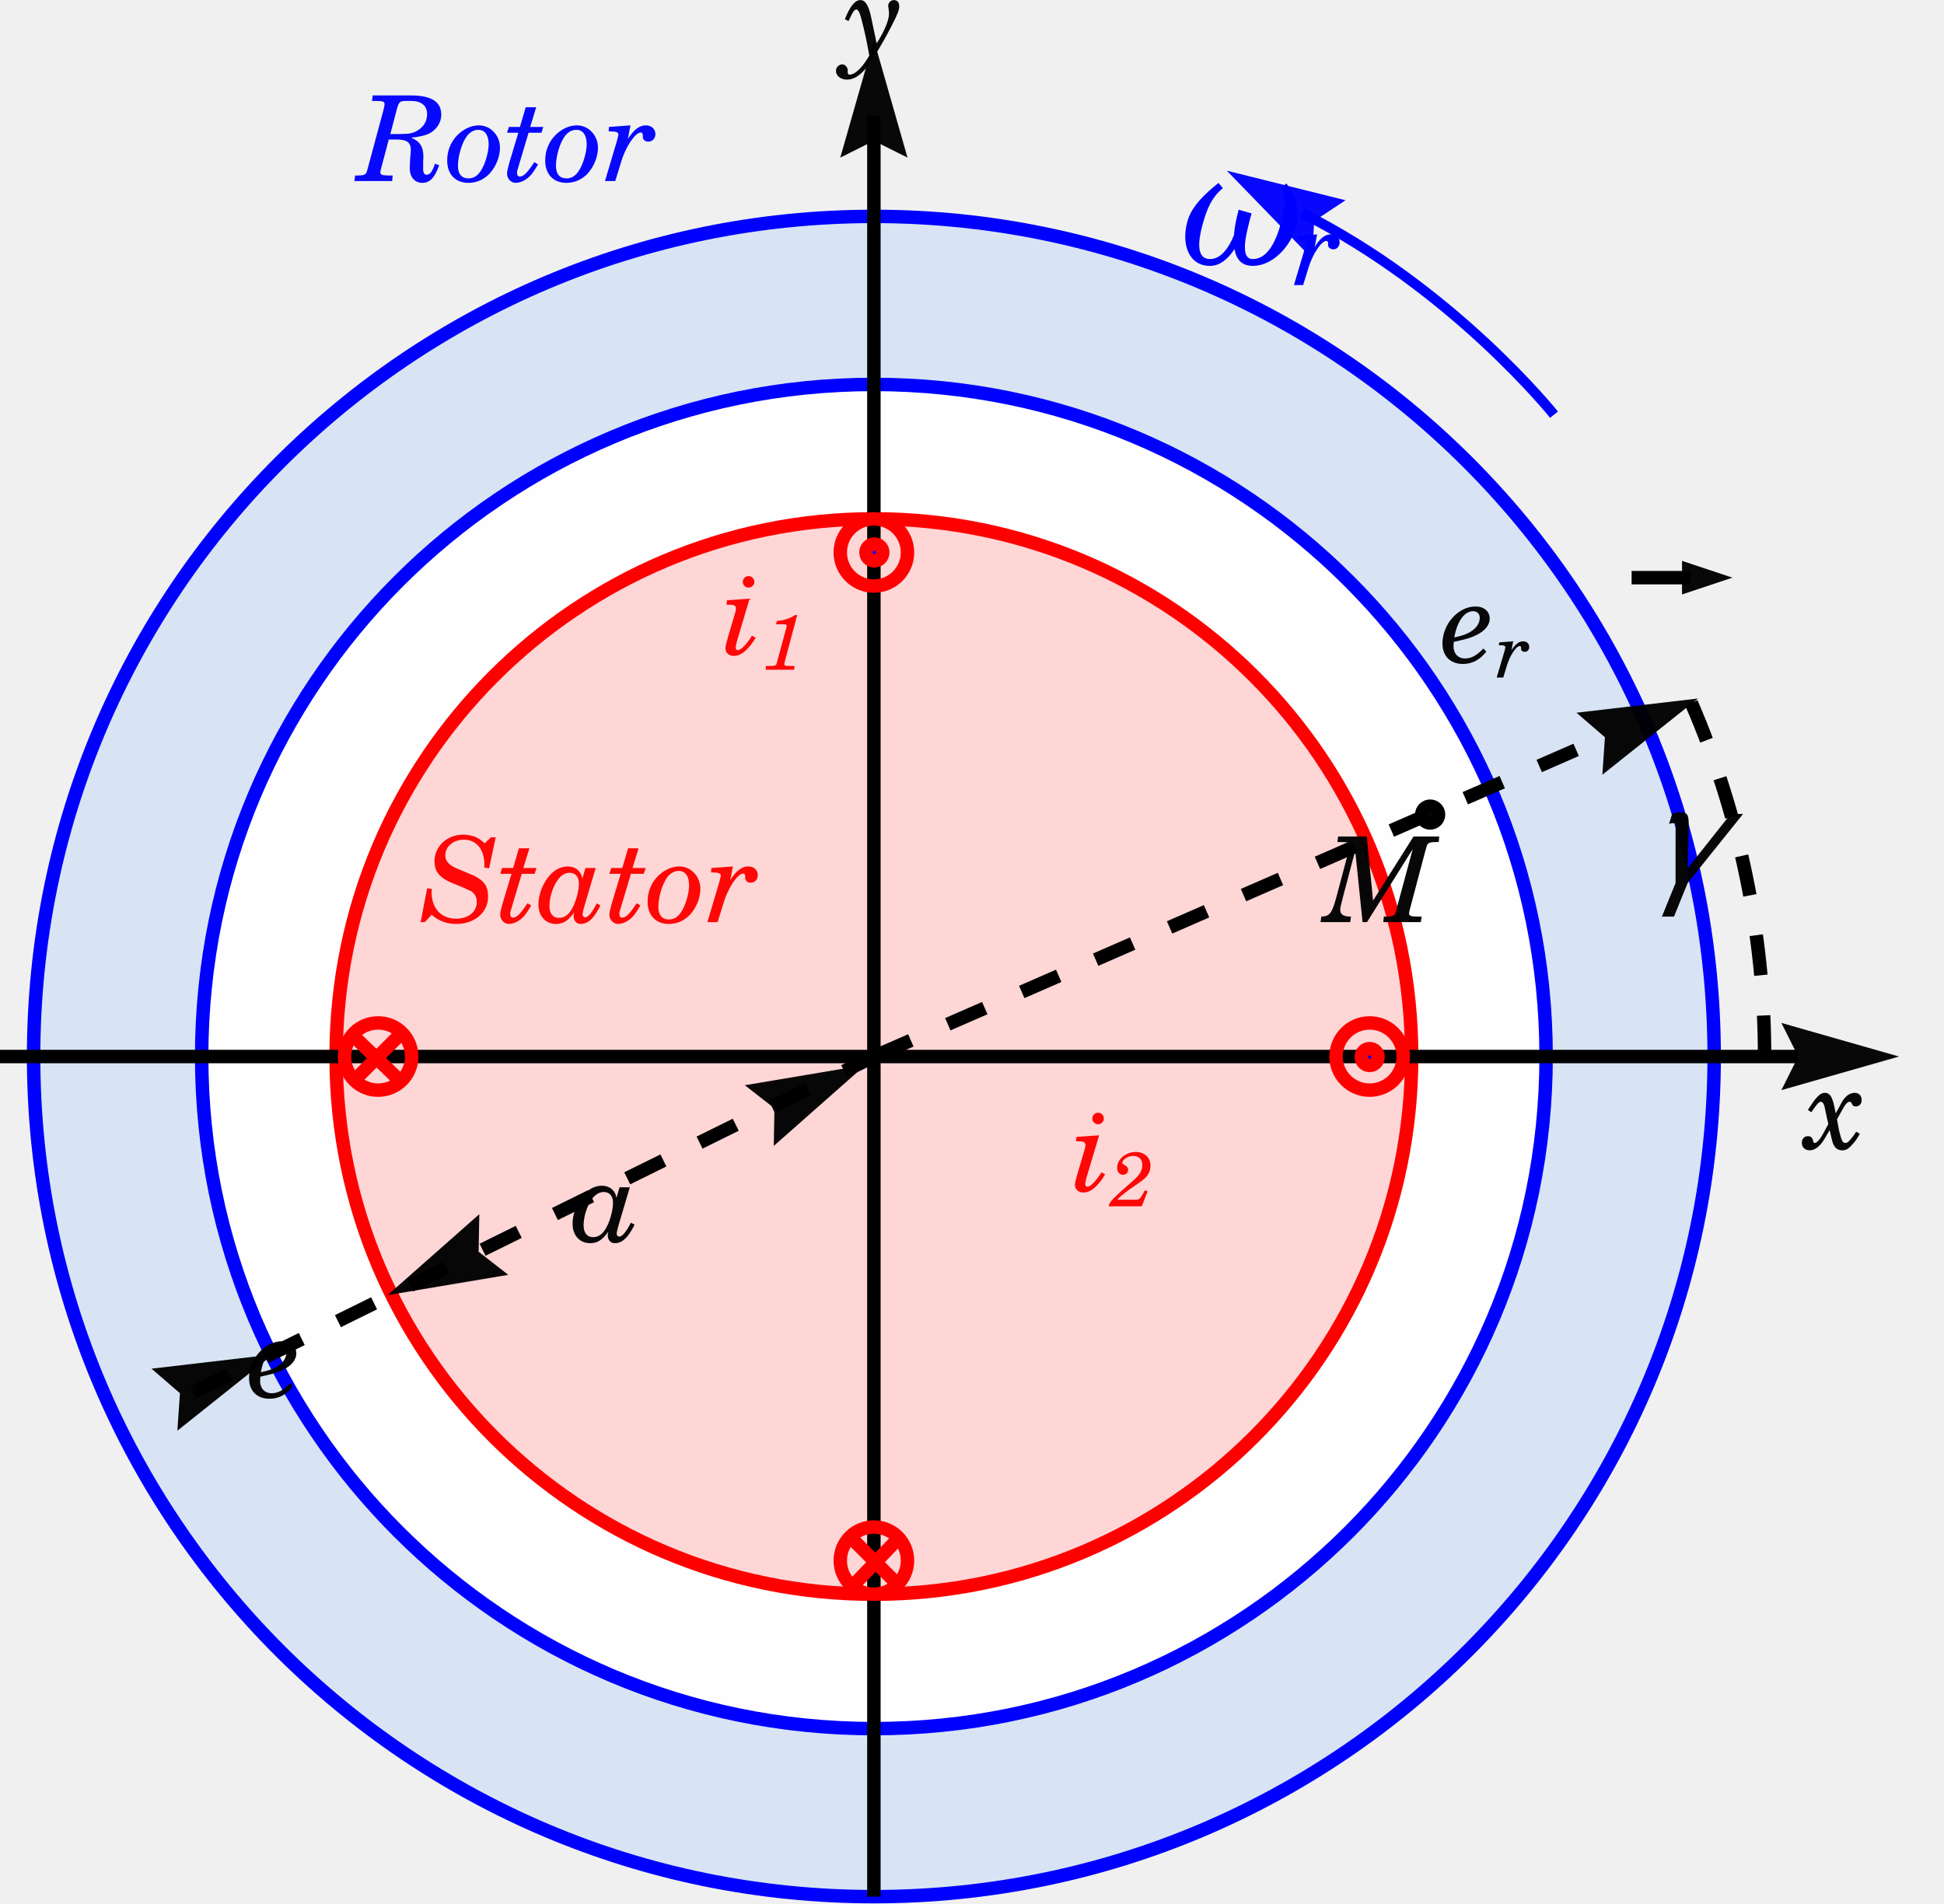
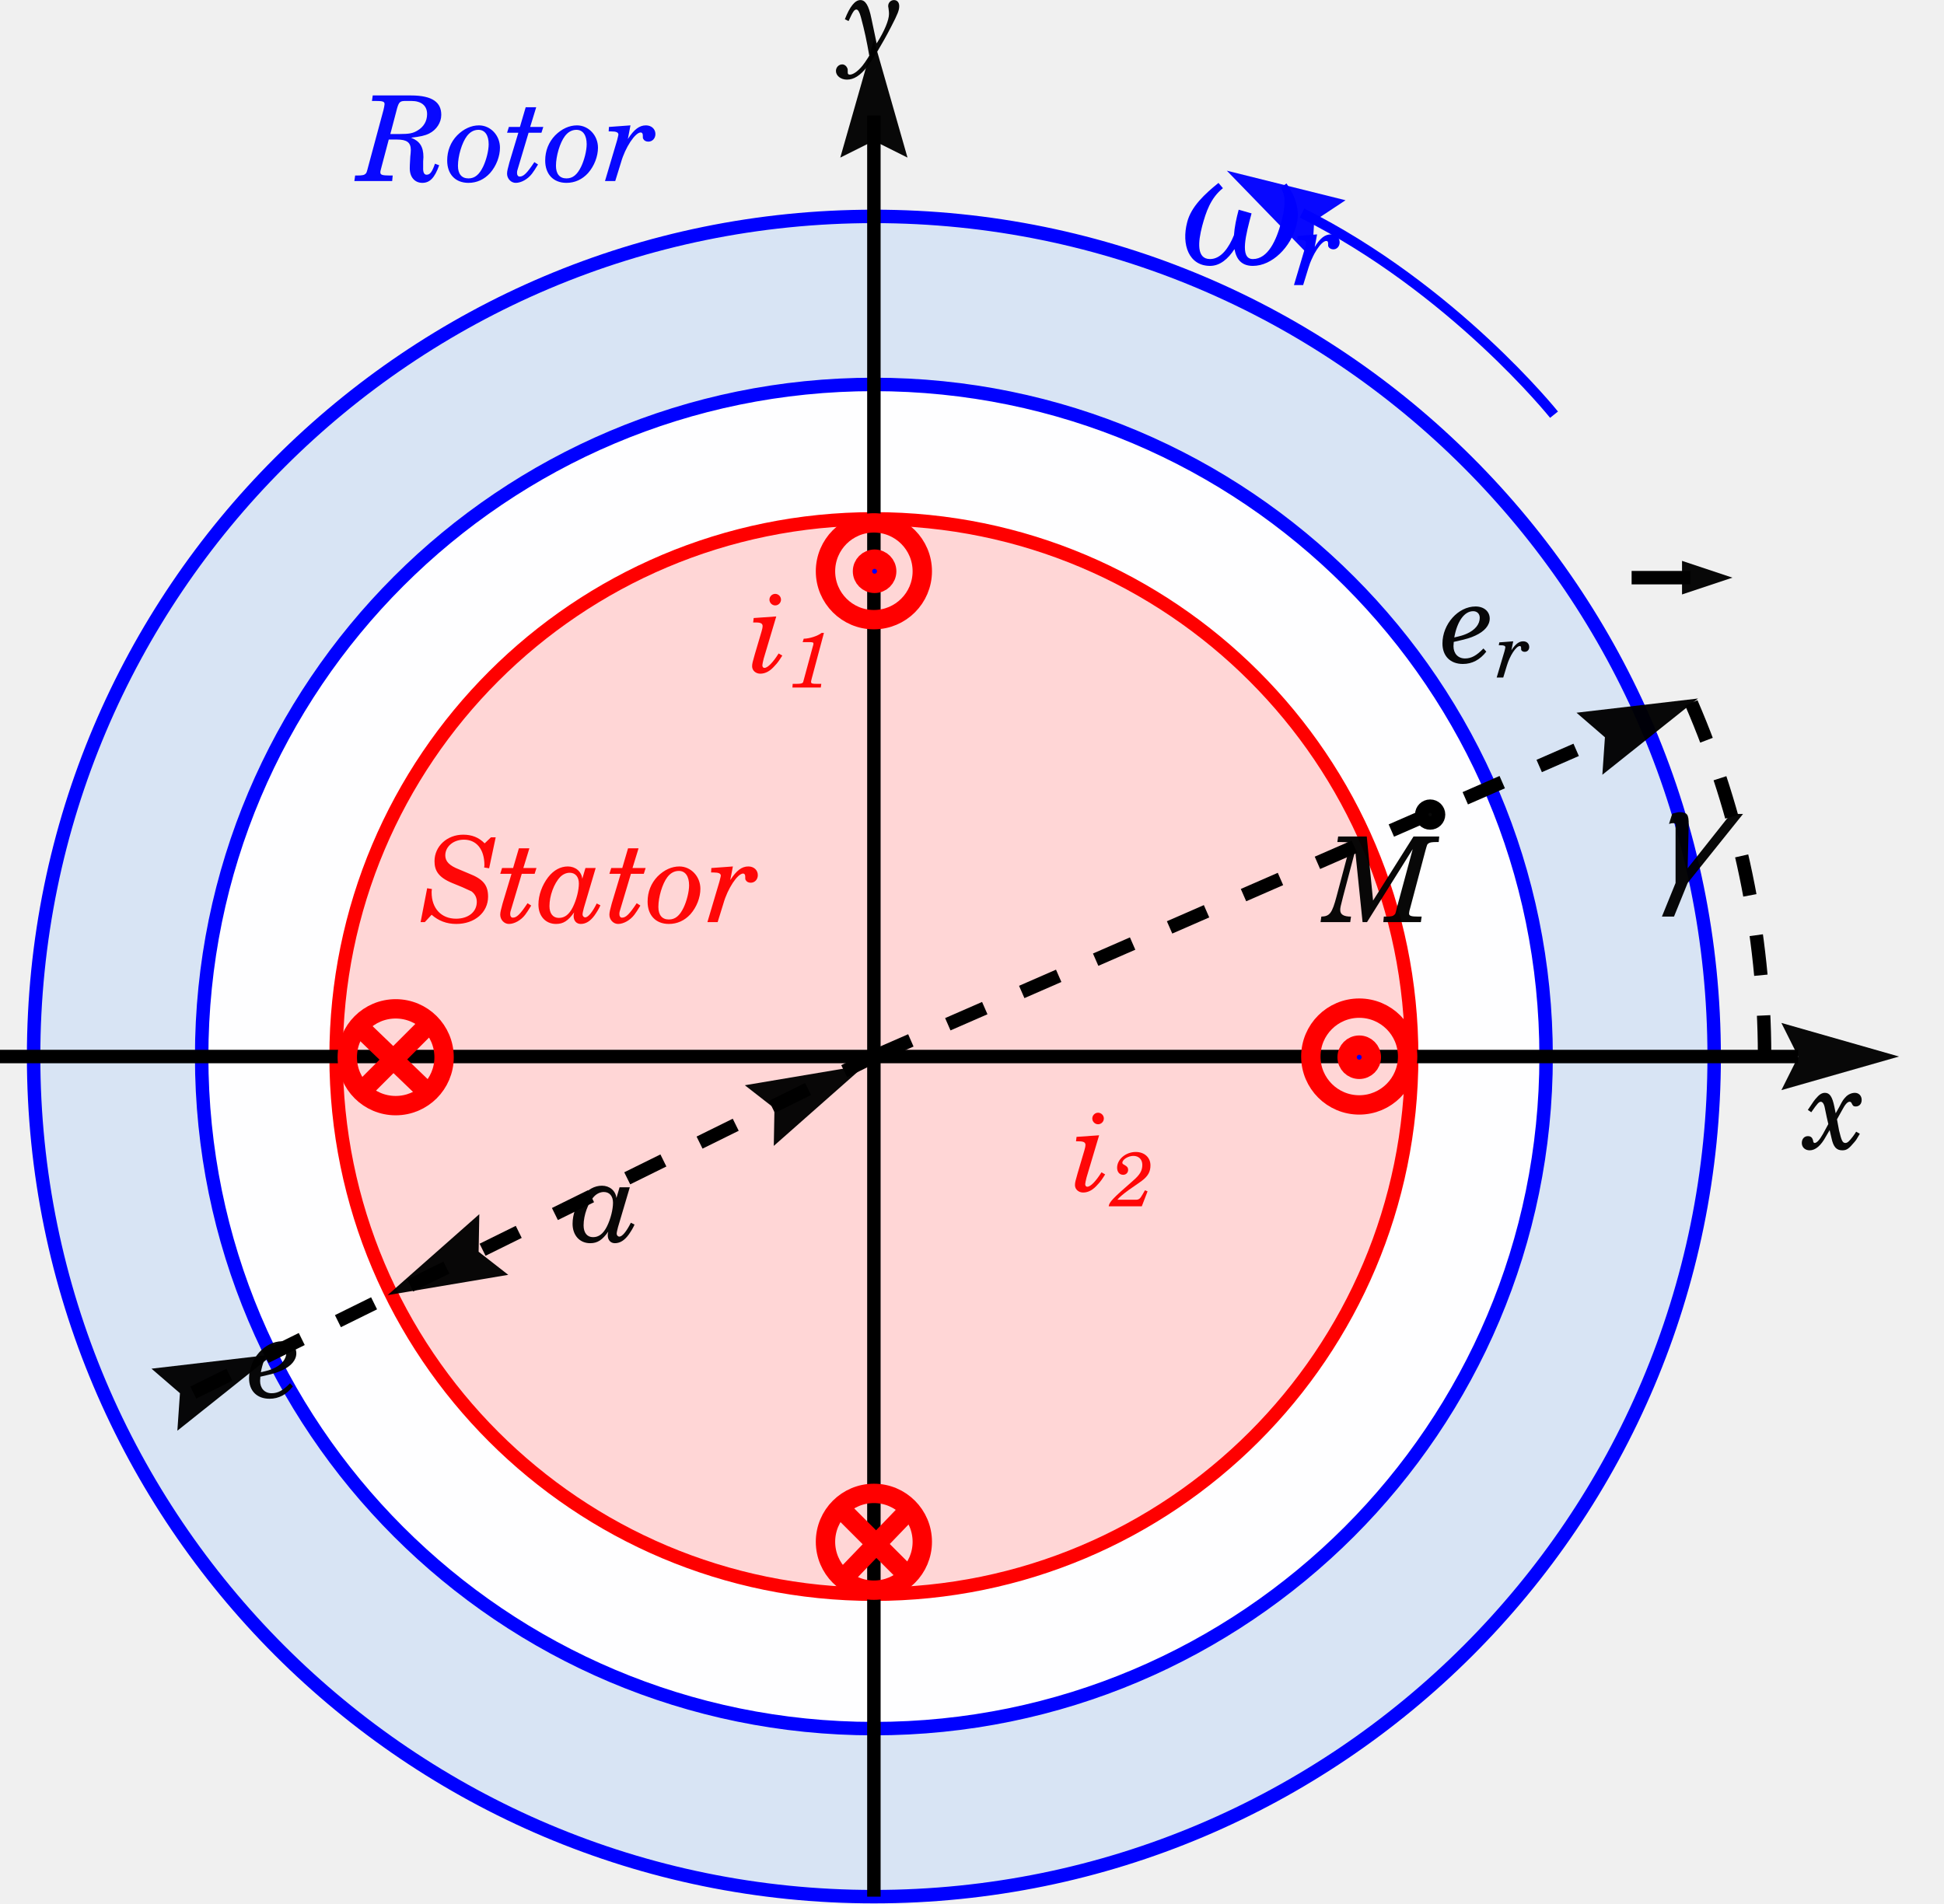
<svg xmlns="http://www.w3.org/2000/svg" width="115.676mm" height="113.279mm" viewBox="0 0 115.676 113.279" version="1.1" id="svg5">
  <defs id="defs2" />
  <g id="layer1" transform="translate(-52,-7.120837)">
    <circle style="fill:#d7e3f4;fill-opacity:0.966;stroke:#0000ff;stroke-width:0.8;stroke-miterlimit:4.2" id="circle560" cx="104" cy="70" r="50" />
    <circle style="fill:#ffffff;fill-opacity:0.966;stroke:#0000ff;stroke-width:0.8;stroke-miterlimit:4.2" id="path236" cx="104" cy="70" r="40" />
    <circle style="fill:#ffd5d5;fill-opacity:0.966;stroke:#ff0000;stroke-width:0.8;stroke-miterlimit:4.2" id="path236-6" cx="104" cy="70" r="32" />
    <path style="fill:#0000ff;fill-opacity:0.966;stroke:#000000;stroke-width:0.8;stroke-miterlimit:4.2;stroke-dasharray:none;stroke-dashoffset:0" d="M 104,120 V 14" id="path1557" />
    <path style="fill:#0000ff;fill-opacity:0.966;stroke:#000000;stroke-width:0.8;stroke-miterlimit:4.2;stroke-dasharray:none;stroke-dashoffset:0" d="M 52,70 159,70" id="path946" />
    <circle style="fill:#000000;fill-opacity:0.966;stroke:#000000;stroke-width:0.8;stroke-miterlimit:4.2" id="path420-9-4-0" cx="137.1" cy="55.6" r="0.5" />
-     <g id="g683" transform="translate(-1.2e-5,12)" style="stroke:#ff0000">
+     <g id="g683" transform="matrix(1.44,0,0,1.44,-45.76001,0.8000002)" style="stroke:#ff0000">
      <circle style="fill:none;fill-opacity:0.966;stroke:#ff0000;stroke-width:0.8;stroke-miterlimit:4.2" id="path420-9" cx="104" cy="28" r="2" />
      <circle style="fill:#0000ff;fill-opacity:0.966;stroke:#ff0000;stroke-width:0.8;stroke-miterlimit:4.2" id="path420-9-4" cx="104.029" cy="28" r="0.5" />
    </g>
-     <circle style="fill:none;fill-opacity:0.966;stroke:#ff0000;stroke-width:0.8;stroke-miterlimit:4.2" id="path420-9-5" cx="104" cy="100" r="2" />
-     <path style="fill:#0000ff;fill-opacity:0.966;stroke:#ff0000;stroke-width:0.8;stroke-miterlimit:4.2" d="m 102.571,98.571 2.8,2.8" id="path849" />
-     <path style="fill:#0000ff;fill-opacity:0.966;stroke:#ff0000;stroke-width:0.8;stroke-miterlimit:4.2" d="m 102.871,101.371 2.5,-2.6" id="path851" />
-     <circle style="fill:none;fill-opacity:0.966;stroke:#ff0000;stroke-width:0.8;stroke-miterlimit:4.2" id="circle934" cx="70" cy="-133.5" r="2" transform="rotate(90)" />
-     <circle style="fill:#0000ff;fill-opacity:0.966;stroke:#ff0000;stroke-width:0.8;stroke-miterlimit:4.2" id="circle936" cx="70.029" cy="-133.5" r="0.5" transform="rotate(90)" />
-     <circle style="fill:none;fill-opacity:0.966;stroke:#ff0000;stroke-width:0.8;stroke-miterlimit:4.2" id="circle938" cx="70" cy="-74.5" r="2" transform="rotate(90)" />
-     <path style="fill:#0000ff;fill-opacity:0.966;stroke:#ff0000;stroke-width:0.8;stroke-miterlimit:4.2" d="m 75.929,68.571 -2.8,2.8" id="path940" />
-     <path style="fill:#0000ff;fill-opacity:0.966;stroke:#ff0000;stroke-width:0.8;stroke-miterlimit:4.2" d="m 73.129,68.871 2.6,2.5" id="path942" />
+     <circle style="fill:none;fill-opacity:0.966;stroke:#ff0000;stroke-width:1.152;stroke-miterlimit:4.2" id="path420-9-5" cx="104" cy="98.88" r="2.88" />
+     <path style="fill:#0000ff;fill-opacity:0.966;stroke:#ff0000;stroke-width:1.152;stroke-miterlimit:4.2" d="m 101.942,96.822 4.032,4.032" id="path849" />
+     <path style="fill:#0000ff;fill-opacity:0.966;stroke:#ff0000;stroke-width:1.152;stroke-miterlimit:4.2" d="m 102.374,100.854 3.6,-3.744" id="path851" />
+     <circle style="fill:none;fill-opacity:0.966;stroke:#ff0000;stroke-width:1.152;stroke-miterlimit:4.2" id="circle934" cx="70" cy="-132.88" r="2.88" transform="rotate(90)" />
+     <circle style="fill:#0000ff;fill-opacity:0.966;stroke:#ff0000;stroke-width:1.152;stroke-miterlimit:4.2" id="circle936" cx="70.042" cy="-132.88" r="0.72" transform="rotate(90)" />
+     <circle style="fill:none;fill-opacity:0.966;stroke:#ff0000;stroke-width:1.152;stroke-miterlimit:4.2" id="circle938" cx="70.042" cy="-75.545" r="2.88" transform="rotate(90)" />
+     <path style="fill:#0000ff;fill-opacity:0.966;stroke:#ff0000;stroke-width:1.152;stroke-miterlimit:4.2" d="m 77.603,67.984 -4.032,4.032" id="path940" />
+     <path style="fill:#0000ff;fill-opacity:0.966;stroke:#ff0000;stroke-width:1.152;stroke-miterlimit:4.2" d="m 73.571,68.416 3.744,3.6" id="path942" />
    <path style="fill:#000000;fill-opacity:0.966;stroke:none;stroke-width:0.8;stroke-miterlimit:4.2;stroke-dasharray:none;stroke-dashoffset:0" d="m 102,16.5 2,-7 2,7 -2,-1 z" id="path2500" />
    <path style="fill:#000000;fill-opacity:0.966;stroke:none;stroke-width:0.8;stroke-miterlimit:4.2;stroke-dasharray:none;stroke-dashoffset:0" d="m 158,68 7,2 -7,2 1,-2 z" id="path2500-8" />
    <path style="fill:#000000;fill-opacity:0.966;stroke:none;stroke-width:0.8;stroke-miterlimit:4.2;stroke-dasharray:none;stroke-dashoffset:0" d="m 145.808,49.538 7.231,-0.846 -5.692,4.538 L 147.5,51 Z" id="path2500-8-3" />
    <path style="fill:#0000ff;fill-opacity:0.966;stroke:none;stroke-width:0.8;stroke-miterlimit:4.2;stroke-dasharray:none;stroke-dashoffset:0" d="m 130.069,22.505 -5.069,-5.226 7.064,1.759 -1.864,1.234 z" id="path2500-8-3-7" />
    <path style="fill:#000000;fill-opacity:0.966;stroke:none;stroke-width:0.8;stroke-miterlimit:4.2;stroke-dasharray:none;stroke-dashoffset:0" d="m 61.015,88.577 7.231,-0.846 -5.692,4.538 0.154,-2.231 z" id="path2500-8-3-8" />
    <path style="fill:#000000;fill-opacity:0.966;stroke:none;stroke-width:0.8;stroke-miterlimit:4.2;stroke-dasharray:none;stroke-dashoffset:0" d="m 82.243,82.992 -7.179,1.209 5.457,-4.819 -0.041,2.236 z" id="path2500-8-3-8-5" />
    <path style="fill:#000000;fill-opacity:0.966;stroke:none;stroke-width:0.8;stroke-miterlimit:4.2;stroke-dasharray:none;stroke-dashoffset:0" d="M 96.321,71.709 103.5,70.5 l -5.457,4.819 0.041,-2.236 z" id="path2500-8-3-8-5-0" />
    <path style="fill:#000000;fill-opacity:0.966;stroke:#000000;stroke-width:0.8;stroke-miterlimit:4.2;stroke-dasharray:2.4, 2.4;stroke-dashoffset:0;stroke-opacity:1" d="M 104,70 147.5,51" id="path6437" />
    <path style="fill:none;fill-opacity:0.966;stroke:#000000;stroke-width:0.8;stroke-miterlimit:4.2;stroke-dasharray:2.4, 2.4;stroke-dashoffset:0" id="path7285" d="m 152.641,48.952 a 53,53 0 0 1 4.359,20.933" />
    <text xml:space="preserve" style="font-style:italic;font-size:7.056px;font-family:'TeX Gyre Schola';-inkscape-font-specification:'TeX Gyre Schola Italic';text-align:center;text-anchor:middle;fill:#000000;fill-opacity:0.966;stroke:none;stroke-width:0.8;stroke-miterlimit:4.2;stroke-dasharray:2.4, 2.4;stroke-dashoffset:0;stroke-opacity:1" x="166.117" y="75.471" id="text7341">
      <tspan id="tspan7339" style="fill:#000000;stroke:none;stroke-width:0.8" x="166.117" y="75.471">x</tspan>
    </text>
    <text xml:space="preserve" style="font-style:italic;font-size:7.056px;font-family:'TeX Gyre Schola';-inkscape-font-specification:'TeX Gyre Schola Italic';text-align:center;text-anchor:middle;fill:#000000;fill-opacity:0.966;stroke:none;stroke-width:0.8;stroke-miterlimit:4.2;stroke-dasharray:2.4, 2.4;stroke-dashoffset:0;stroke-opacity:1" x="108.973" y="10.437" id="text7341-2">
      <tspan id="tspan7339-7" style="fill:#000000;stroke:none;stroke-width:0.8" x="108.973" y="10.437">y</tspan>
    </text>
-     <text xml:space="preserve" style="font-style:italic;font-size:7.056px;font-family:'TeX Gyre Schola';-inkscape-font-specification:'TeX Gyre Schola Italic';text-align:center;text-anchor:middle;fill:#ff0000;fill-opacity:0.966;stroke:none;stroke-width:0.8;stroke-miterlimit:4.2;stroke-dasharray:2.4, 2.4;stroke-dashoffset:0;stroke-opacity:1" x="109.201" y="46.062" id="text7341-2-0">
-       <tspan id="tspan7339-7-0" style="fill:#ff0000;stroke:none;stroke-width:0.8" x="109.201" y="46.062">i<tspan style="font-size:65%;baseline-shift:sub;fill:#ff0000" id="tspan8356">1</tspan>
+     <text xml:space="preserve" style="font-style:italic;font-size:7.056px;font-family:'TeX Gyre Schola';-inkscape-font-specification:'TeX Gyre Schola Italic';text-align:center;text-anchor:middle;fill:#ff0000;fill-opacity:0.966;stroke:none;stroke-width:0.8;stroke-miterlimit:4.2;stroke-dasharray:2.4, 2.4;stroke-dashoffset:0;stroke-opacity:1" x="110.788" y="47.12" id="text7341-2-0">
+       <tspan id="tspan7339-7-0" style="fill:#ff0000;stroke:none;stroke-width:0.8" x="110.788" y="47.12">i<tspan style="font-size:65%;baseline-shift:sub;fill:#ff0000" id="tspan8356">1</tspan>
      </tspan>
    </text>
    <text xml:space="preserve" style="font-style:italic;font-size:7.056px;font-family:'TeX Gyre Schola';-inkscape-font-specification:'TeX Gyre Schola Italic';text-align:center;text-anchor:middle;fill:#ff0000;fill-opacity:0.966;stroke:none;stroke-width:0.8;stroke-miterlimit:4.2;stroke-dasharray:2.4, 2.4;stroke-dashoffset:0;stroke-opacity:1" x="130" y="78" id="text7341-2-0-1">
      <tspan id="tspan7339-7-0-9" style="fill:#ff0000;stroke:none;stroke-width:0.8" x="130" y="78">i<tspan style="font-size:65%;baseline-shift:sub;fill:#ff0000" id="tspan8354">2</tspan>
      </tspan>
    </text>
    <text xml:space="preserve" style="font-style:italic;font-size:7.056px;font-family:'TeX Gyre Schola';-inkscape-font-specification:'TeX Gyre Schola Italic';text-align:center;text-anchor:middle;fill:#000000;fill-opacity:0.966;stroke:none;stroke-width:0.8;stroke-miterlimit:4.2;stroke-dasharray:2.4, 2.4;stroke-dashoffset:0;stroke-opacity:1" x="139" y="62" id="text9849">
      <tspan id="tspan9847" style="stroke:none;stroke-width:0.8" x="139" y="62">M</tspan>
    </text>
    <text xml:space="preserve" style="font-style:italic;font-size:7.056px;font-family:'TeX Gyre Schola';-inkscape-font-specification:'TeX Gyre Schola Italic';text-align:center;text-anchor:middle;fill:#000000;fill-opacity:0.966;stroke:none;stroke-width:0.8;stroke-miterlimit:4.2;stroke-dasharray:2.4, 2.4;stroke-dashoffset:0;stroke-opacity:1" x="152.233" y="46.529" id="text9849-7">
      <tspan id="tspan9847-1" style="stroke:none;stroke-width:0.8" x="152.233" y="46.529">e<tspan style="font-size:65%;baseline-shift:sub" id="tspan15154">r</tspan>
      </tspan>
    </text>
    <text xml:space="preserve" style="font-style:italic;font-size:8.467px;font-family:'TeX Gyre Schola';-inkscape-font-specification:'TeX Gyre Schola Italic';text-align:center;text-anchor:middle;fill:#000000;fill-opacity:0.966;stroke:none;stroke-width:0.8;stroke-miterlimit:4.2;stroke-dasharray:2.4, 2.4;stroke-dashoffset:0;stroke-opacity:1" x="158.529" y="60" id="text9849-6">
      <tspan id="tspan9847-4" style="font-size:8.467px;fill:#000000;stroke:none;stroke-width:0.8" x="158.529" y="60">𝛾</tspan>
    </text>
    <path style="fill:#ff0000;fill-opacity:0.966;stroke:#000000;stroke-width:0.8;stroke-miterlimit:4.2;stroke-dasharray:none;stroke-dashoffset:0;stroke-opacity:1" d="m 149.088,41.5 h 3.5" id="path15210" />
    <path style="fill:#000000;fill-opacity:0.966;stroke:none;stroke-width:0.8;stroke-miterlimit:4.2;stroke-dasharray:none;stroke-dashoffset:0;stroke-opacity:1" d="m 152.088,40.5 3,1 -3,1 z" id="path15212" />
    <text xml:space="preserve" style="font-style:italic;font-size:7.056px;font-family:'TeX Gyre Schola';-inkscape-font-specification:'TeX Gyre Schola Italic';text-align:center;text-anchor:middle;fill:#000000;fill-opacity:0.966;stroke:none;stroke-width:0.8;stroke-miterlimit:4.2;stroke-dasharray:none;stroke-dashoffset:0;stroke-opacity:1" x="87.133" y="17.894" id="text16000">
      <tspan id="tspan15998" style="font-size:7.056px;fill:#0000ff;stroke-width:0.8" x="87.133" y="17.894">Rotor</tspan>
    </text>
    <text xml:space="preserve" style="font-style:italic;font-size:7.056px;font-family:'TeX Gyre Schola';-inkscape-font-specification:'TeX Gyre Schola Italic';text-align:center;text-anchor:middle;fill:#000000;fill-opacity:0.966;stroke:none;stroke-width:0.8;stroke-miterlimit:4.2;stroke-dasharray:none;stroke-dashoffset:0;stroke-opacity:1" x="92" y="62" id="text16000-0">
      <tspan id="tspan15998-1" style="font-size:7.056px;fill:#ff0000;stroke-width:0.8" x="92" y="62">Stator</tspan>
    </text>
    <path style="fill:#d7e3f4;fill-opacity:0.966;stroke:#000000;stroke-width:0.8;stroke-miterlimit:4.2;stroke-dasharray:2.4, 2.4;stroke-dashoffset:0;stroke-opacity:1" d="M 63.5,90 104,70" id="path901" />
    <text xml:space="preserve" style="font-style:italic;font-size:7.056px;font-family:'TeX Gyre Schola';-inkscape-font-specification:'TeX Gyre Schola Italic';text-align:center;text-anchor:middle;fill:#000000;fill-opacity:0.966;stroke:none;stroke-width:0.8;stroke-miterlimit:4.2;stroke-dasharray:2.4, 2.4;stroke-dashoffset:0;stroke-opacity:1" x="73.337" y="90.258" id="text1566">
      <tspan id="tspan1564" style="fill:#000000;stroke:none;stroke-width:0.8" x="73.337" y="90.258">e</tspan>
    </text>
    <text xml:space="preserve" style="font-style:italic;font-size:7.056px;font-family:'TeX Gyre Schola';-inkscape-font-specification:'TeX Gyre Schola Italic';text-align:center;text-anchor:middle;fill:#000000;fill-opacity:0.966;stroke:none;stroke-width:0.8;stroke-miterlimit:4.2;stroke-dasharray:2.4, 2.4;stroke-dashoffset:0;stroke-opacity:1" x="93" y="81" id="text1566-0">
      <tspan id="tspan1564-1" style="fill:#000000;stroke:none;stroke-width:0.8" x="93" y="81">a</tspan>
    </text>
    <circle style="fill:#d7e3f4;fill-opacity:0.966;stroke:#0000ff;stroke-width:0.8;stroke-miterlimit:4.2" id="circle560-7" cx="292" cy="66" r="50" />
    <circle style="fill:#ffffff;fill-opacity:0.966;stroke:#0000ff;stroke-width:0.8;stroke-miterlimit:4.2" id="path236-1" cx="292" cy="66" r="40" />
    <circle style="fill:#ffd5d5;fill-opacity:0.966;stroke:#ff0000;stroke-width:0.8;stroke-miterlimit:4.2" id="path236-6-3" cx="292" cy="66" r="32" />
    <path style="fill:#0000ff;fill-opacity:0.966;stroke:#000000;stroke-width:0.8;stroke-miterlimit:4.2;stroke-dasharray:none;stroke-dashoffset:0" d="M 292,116 V 10" id="path1557-8" />
    <path style="fill:#0000ff;fill-opacity:0.966;stroke:#000000;stroke-width:0.8;stroke-miterlimit:4.2;stroke-dasharray:none;stroke-dashoffset:0" d="m 240,66 107,10e-7" id="path946-4" />
    <circle style="fill:none;fill-opacity:0.966;stroke:#0000ff;stroke-width:0.8;stroke-miterlimit:4.2" id="path420-9-6" cx="292" cy="24" r="2" />
    <circle style="fill:#0000ff;fill-opacity:0.966;stroke:#0000ff;stroke-width:0.8;stroke-miterlimit:4.2" id="path420-9-4-9" cx="292.029" cy="24" r="0.5" />
    <circle style="fill:#000000;fill-opacity:0.966;stroke:#000000;stroke-width:0.8;stroke-miterlimit:4.2" id="path420-9-4-0-4" cx="325.1" cy="51.6" r="0.5" />
    <circle style="fill:#000000;fill-opacity:0.966;stroke:#000000;stroke-width:0.8;stroke-miterlimit:4.2" id="path420-9-4-0-4-9" cx="259.158" cy="51.542" r="0.5" />
    <circle style="fill:#000000;fill-opacity:0.966;stroke:#000000;stroke-width:0.8;stroke-miterlimit:4.2" id="path420-9-4-0-4-9-3" cx="255.5" cy="50" r="0.5" />
    <circle style="fill:#000000;fill-opacity:0.966;stroke:#000000;stroke-width:0.8;stroke-miterlimit:4.2" id="path420-9-4-0-4-9-2" cx="262.688" cy="53.071" r="0.5" />
    <circle style="fill:none;fill-opacity:0.966;stroke:#0000ff;stroke-width:0.8;stroke-miterlimit:4.2" id="path420-9-5-1" cx="292.129" cy="108.129" r="2" />
    <path style="fill:#0000ff;fill-opacity:0.966;stroke:#0000ff;stroke-width:0.8;stroke-miterlimit:4.2" d="m 290.7,106.7 2.8,2.8" id="path849-3" />
    <path style="fill:#0000ff;fill-opacity:0.966;stroke:#0000ff;stroke-width:0.8;stroke-miterlimit:4.2" d="m 291,109.5 2.5,-2.6" id="path851-7" />
    <path style="fill:#000000;fill-opacity:0.966;stroke:none;stroke-width:0.8;stroke-miterlimit:4.2;stroke-dasharray:none;stroke-dashoffset:0" d="m 290,12.5 2,-7 2,7 -2,-1 z" id="path2500-3" />
    <path style="fill:#000000;fill-opacity:0.966;stroke:none;stroke-width:0.8;stroke-miterlimit:4.2;stroke-dasharray:none;stroke-dashoffset:0" d="m 346,64 7,2 -7,2 1,-2 z" id="path2500-8-5" />
    <path style="fill:#000000;fill-opacity:0.966;stroke:none;stroke-width:0.8;stroke-miterlimit:4.2;stroke-dasharray:none;stroke-dashoffset:0" d="m 333.808,45.538 7.231,-0.846 -5.692,4.538 0.154,-2.231 z" id="path2500-8-3-43" />
    <path style="fill:#000000;fill-opacity:0.966;stroke:#000000;stroke-width:0.8;stroke-miterlimit:4.2;stroke-dasharray:2.4, 2.4;stroke-dashoffset:0;stroke-opacity:1" d="m 292,66 43.5,-19" id="path6437-1" />
    <path style="fill:none;fill-opacity:0.966;stroke:#000000;stroke-width:0.8;stroke-miterlimit:4.2;stroke-dasharray:2.4, 2.4;stroke-dashoffset:0" id="path7285-5" d="m 340.641,44.952 a 53,53 0 0 1 4.359,20.933" />
    <text xml:space="preserve" style="font-style:italic;font-size:7.056px;font-family:'TeX Gyre Schola';-inkscape-font-specification:'TeX Gyre Schola Italic';text-align:center;text-anchor:middle;fill:#000000;fill-opacity:0.966;stroke:none;stroke-width:0.8;stroke-miterlimit:4.2;stroke-dasharray:2.4, 2.4;stroke-dashoffset:0;stroke-opacity:1" x="354.117" y="71.471" id="text7341-5">
      <tspan id="tspan7339-4" style="fill:#000000;stroke:none;stroke-width:0.8" x="354.117" y="71.471">x</tspan>
    </text>
    <text xml:space="preserve" style="font-style:italic;font-size:7.056px;font-family:'TeX Gyre Schola';-inkscape-font-specification:'TeX Gyre Schola Italic';text-align:center;text-anchor:middle;fill:#000000;fill-opacity:0.966;stroke:none;stroke-width:0.8;stroke-miterlimit:4.2;stroke-dasharray:2.4, 2.4;stroke-dashoffset:0;stroke-opacity:1" x="296.973" y="6.437" id="text7341-2-1">
      <tspan id="tspan7339-7-8" style="fill:#000000;stroke:none;stroke-width:0.8" x="296.973" y="6.437">y</tspan>
    </text>
    <text xml:space="preserve" style="font-style:italic;font-size:7.056px;font-family:'TeX Gyre Schola';-inkscape-font-specification:'TeX Gyre Schola Italic';text-align:center;text-anchor:middle;fill:#000000;fill-opacity:0.966;stroke:none;stroke-width:0.8;stroke-miterlimit:4.2;stroke-dasharray:2.4, 2.4;stroke-dashoffset:0;stroke-opacity:1" x="288.259" y="103.591" id="text7341-2-0-8">
      <tspan id="tspan7339-7-0-3" style="fill:#0000ff;stroke:none;stroke-width:0.8" x="288.259" y="103.591">i<tspan style="font-size:65%;baseline-shift:sub" id="tspan8356-5">1</tspan>
      </tspan>
    </text>
    <text xml:space="preserve" style="font-style:italic;font-size:7.056px;font-family:'TeX Gyre Schola';-inkscape-font-specification:'TeX Gyre Schola Italic';text-align:center;text-anchor:middle;fill:#000000;fill-opacity:0.966;stroke:none;stroke-width:0.8;stroke-miterlimit:4.2;stroke-dasharray:2.4, 2.4;stroke-dashoffset:0;stroke-opacity:1" x="327" y="58" id="text9849-4">
      <tspan id="tspan9847-17" style="stroke:none;stroke-width:0.8" x="327" y="58">M</tspan>
    </text>
    <text xml:space="preserve" style="font-style:italic;font-size:7.056px;font-family:'TeX Gyre Schola';-inkscape-font-specification:'TeX Gyre Schola Italic';text-align:center;text-anchor:middle;fill:#000000;fill-opacity:0.966;stroke:none;stroke-width:0.8;stroke-miterlimit:4.2;stroke-dasharray:2.4, 2.4;stroke-dashoffset:0;stroke-opacity:1" x="257.564" y="59.577" id="text9849-4-9">
      <tspan id="tspan9847-17-7" style="stroke:none;stroke-width:0.8" x="257.564" y="59.577">M'</tspan>
    </text>
    <text xml:space="preserve" style="font-style:italic;font-size:7.056px;font-family:'TeX Gyre Schola';-inkscape-font-specification:'TeX Gyre Schola Italic';text-align:center;text-anchor:middle;fill:#000000;fill-opacity:0.966;stroke:none;stroke-width:0.8;stroke-miterlimit:4.2;stroke-dasharray:2.4, 2.4;stroke-dashoffset:0;stroke-opacity:1" x="250.506" y="53.694" id="text9849-4-9-4">
      <tspan id="tspan9847-17-7-1" style="stroke:none;stroke-width:0.8" x="250.506" y="53.694">A</tspan>
    </text>
    <text xml:space="preserve" style="font-style:italic;font-size:7.056px;font-family:'TeX Gyre Schola';-inkscape-font-specification:'TeX Gyre Schola Italic';text-align:center;text-anchor:middle;fill:#000000;fill-opacity:0.966;stroke:none;stroke-width:0.8;stroke-miterlimit:4.2;stroke-dasharray:2.4, 2.4;stroke-dashoffset:0;stroke-opacity:1" x="265.919" y="59.694" id="text9849-4-9-4-1">
      <tspan id="tspan9847-17-7-1-8" style="stroke:none;stroke-width:0.8" x="265.919" y="59.694">B</tspan>
    </text>
    <text xml:space="preserve" style="font-style:italic;font-size:7.056px;font-family:'TeX Gyre Schola';-inkscape-font-specification:'TeX Gyre Schola Italic';text-align:center;text-anchor:middle;fill:#000000;fill-opacity:0.966;stroke:none;stroke-width:0.8;stroke-miterlimit:4.2;stroke-dasharray:2.4, 2.4;stroke-dashoffset:0;stroke-opacity:1" x="318.448" y="61.223" id="text9849-4-9-4-8">
      <tspan id="tspan9847-17-7-1-3" style="stroke:none;stroke-width:0.8" x="318.448" y="61.223">C</tspan>
    </text>
    <text xml:space="preserve" style="font-style:italic;font-size:7.056px;font-family:'TeX Gyre Schola';-inkscape-font-specification:'TeX Gyre Schola Italic';text-align:center;text-anchor:middle;fill:#000000;fill-opacity:0.966;stroke:none;stroke-width:0.8;stroke-miterlimit:4.2;stroke-dasharray:2.4, 2.4;stroke-dashoffset:0;stroke-opacity:1" x="334.915" y="55.044" id="text9849-4-9-4-8-7">
      <tspan id="tspan9847-17-7-1-3-1" style="stroke:none;stroke-width:0.8" x="334.915" y="55.044">D</tspan>
    </text>
    <circle style="fill:#000000;fill-opacity:0.966;stroke:#000000;stroke-width:0.8;stroke-miterlimit:4.2" id="path420-9-4-0-4-9-6" cx="321.158" cy="53.042" r="0.5" />
    <circle style="fill:#000000;fill-opacity:0.966;stroke:#000000;stroke-width:0.8;stroke-miterlimit:4.2" id="path420-9-4-0-4-9-5" cx="328.658" cy="49.742" r="0.5" />
    <text xml:space="preserve" style="font-style:italic;font-size:7.056px;font-family:'TeX Gyre Schola';-inkscape-font-specification:'TeX Gyre Schola Italic';text-align:center;text-anchor:middle;fill:#000000;fill-opacity:0.966;stroke:none;stroke-width:0.8;stroke-miterlimit:4.2;stroke-dasharray:2.4, 2.4;stroke-dashoffset:0;stroke-opacity:1" x="340.233" y="42.529" id="text9849-7-1">
      <tspan id="tspan9847-1-8" style="stroke:none;stroke-width:0.8" x="340.233" y="42.529">e<tspan style="font-size:65%;baseline-shift:sub" id="tspan15154-7">r</tspan>
      </tspan>
    </text>
    <text xml:space="preserve" style="font-style:italic;font-size:8.467px;font-family:'TeX Gyre Schola';-inkscape-font-specification:'TeX Gyre Schola Italic';text-align:center;text-anchor:middle;fill:#000000;fill-opacity:0.966;stroke:none;stroke-width:0.8;stroke-miterlimit:4.2;stroke-dasharray:2.4, 2.4;stroke-dashoffset:0;stroke-opacity:1" x="346.529" y="56" id="text9849-6-7">
      <tspan id="tspan9847-4-4" style="font-size:8.467px;fill:#000000;stroke:none;stroke-width:0.8" x="346.529" y="56">𝛾</tspan>
    </text>
    <path style="fill:#ff0000;fill-opacity:0.966;stroke:#000000;stroke-width:0.8;stroke-miterlimit:4.2;stroke-dasharray:none;stroke-dashoffset:0;stroke-opacity:1" d="m 337.088,37.5 h 3.5" id="path15210-5" />
    <path style="fill:#000000;fill-opacity:0.966;stroke:none;stroke-width:0.8;stroke-miterlimit:4.2;stroke-dasharray:none;stroke-dashoffset:0;stroke-opacity:1" d="m 340.088,36.5 3,1 -3,1 z" id="path15212-5" />
    <path id="path986" style="fill:none;fill-opacity:0.966;stroke:#333333;stroke-width:0.8;stroke-miterlimit:4.2;stroke-dasharray:none;stroke-dashoffset:0" d="m 291.888,19.642 c 0,0 -4.5,-6e-5 -10,1 0,0 -19,4 -25.5,18 0,0 -4.5,10 -1,11.5 l 7,3 c 2,1 12,1 12,1 h 17.5 17.5 c 0,0 10,6e-5 12,-1 l 7,-3 c 3.5,-1.5 -1,-11.5 -1,-11.5 -6.5,-14 -25.5,-18 -25.5,-18 -5.5,-1 -10,-1 -10,-1 z" />
    <path id="path986-4" style="fill:none;fill-opacity:0.966;stroke:#333333;stroke-width:0.8;stroke-miterlimit:4.2;stroke-dasharray:none;stroke-dashoffset:0" d="m 291.25,111.558 c 0,0 -4.5,6e-5 -10,-1 0,0 -19,-4 -25.5,-18 0,0 -4.5,-10 -1,-11.5 l 7,-3 c 2,-1 12,-1 12,-1 h 17.5 17.5 c 0,0 10,-6e-5 12,1 l 7,3 c 3.5,1.5 -1,11.5 -1,11.5 -6.5,14 -25.5,18 -25.5,18 -5.5,1 -10,1 -10,1 z" />
    <path style="fill:#333333;fill-opacity:0.966;stroke:#333333;stroke-width:0.8;stroke-miterlimit:4.2;stroke-dasharray:none;stroke-dashoffset:0" d="m 296.5,52.442 v 3 l 4.5,-1.5 z" id="path3430" />
    <path style="fill:#333333;fill-opacity:0.966;stroke:#333333;stroke-width:0.8;stroke-miterlimit:4.2;stroke-dasharray:none;stroke-dashoffset:0" d="M 296.5,75.5 V 78.5 l 4.5,-1.5 z" id="path3430-2" />
    <path style="fill:none;stroke:#0000ff;stroke-width:0.6" d="m 129.471,19.8 c 9,4.5 15,12 15,12" id="path1642" />
    <text xml:space="preserve" style="font-style:italic;font-size:9.878px;font-family:'TeX Gyre Schola';-inkscape-font-specification:'TeX Gyre Schola Italic';text-align:center;text-anchor:middle;fill:#0000ff;stroke:none;stroke-width:0.6" x="143.159" y="22.801" id="text2520">
      <tspan id="tspan2518" style="stroke:none;stroke-width:0.6" x="143.159" y="22.801">ω<tspan style="font-size:65%;baseline-shift:sub" id="tspan3400">r</tspan>
      </tspan>
    </text>
  </g>
</svg>
